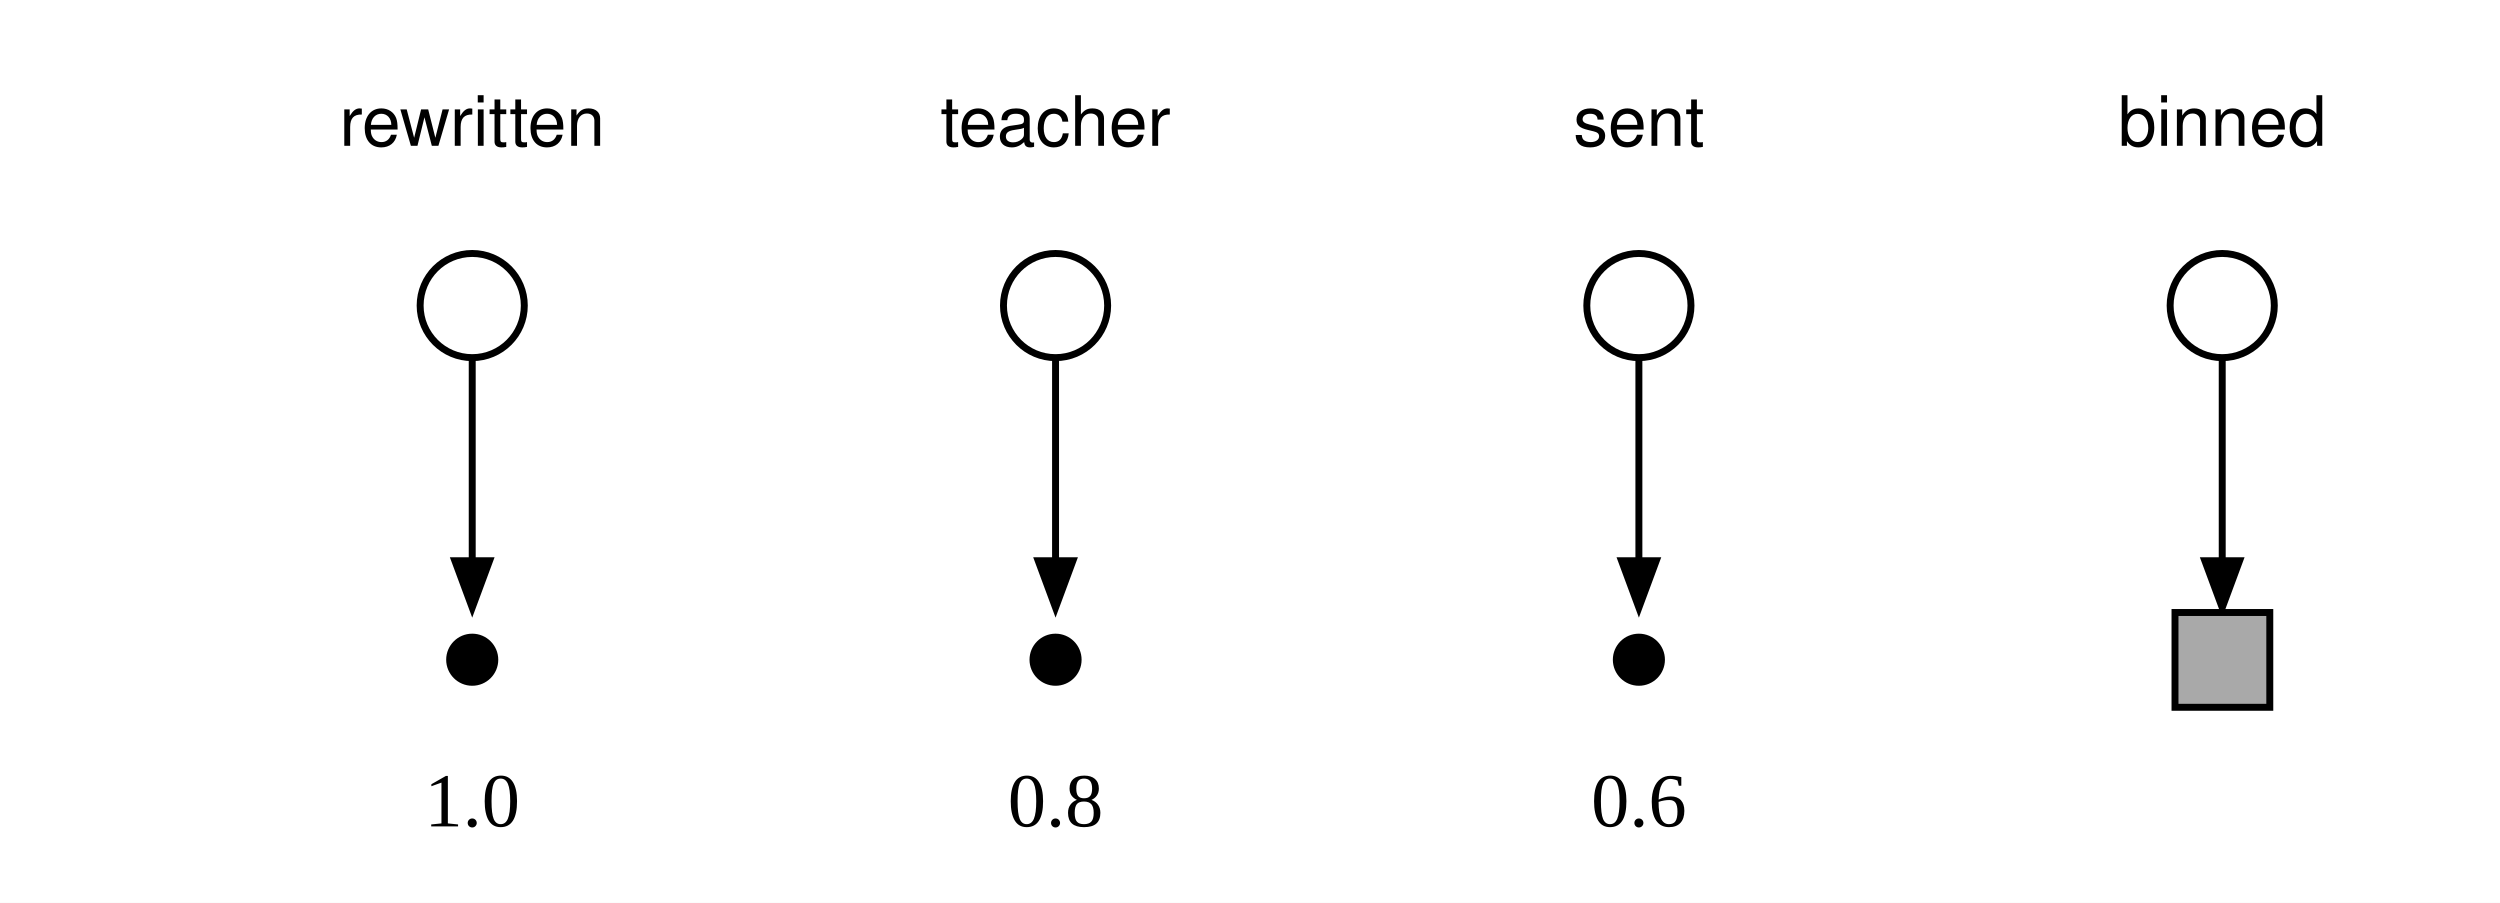
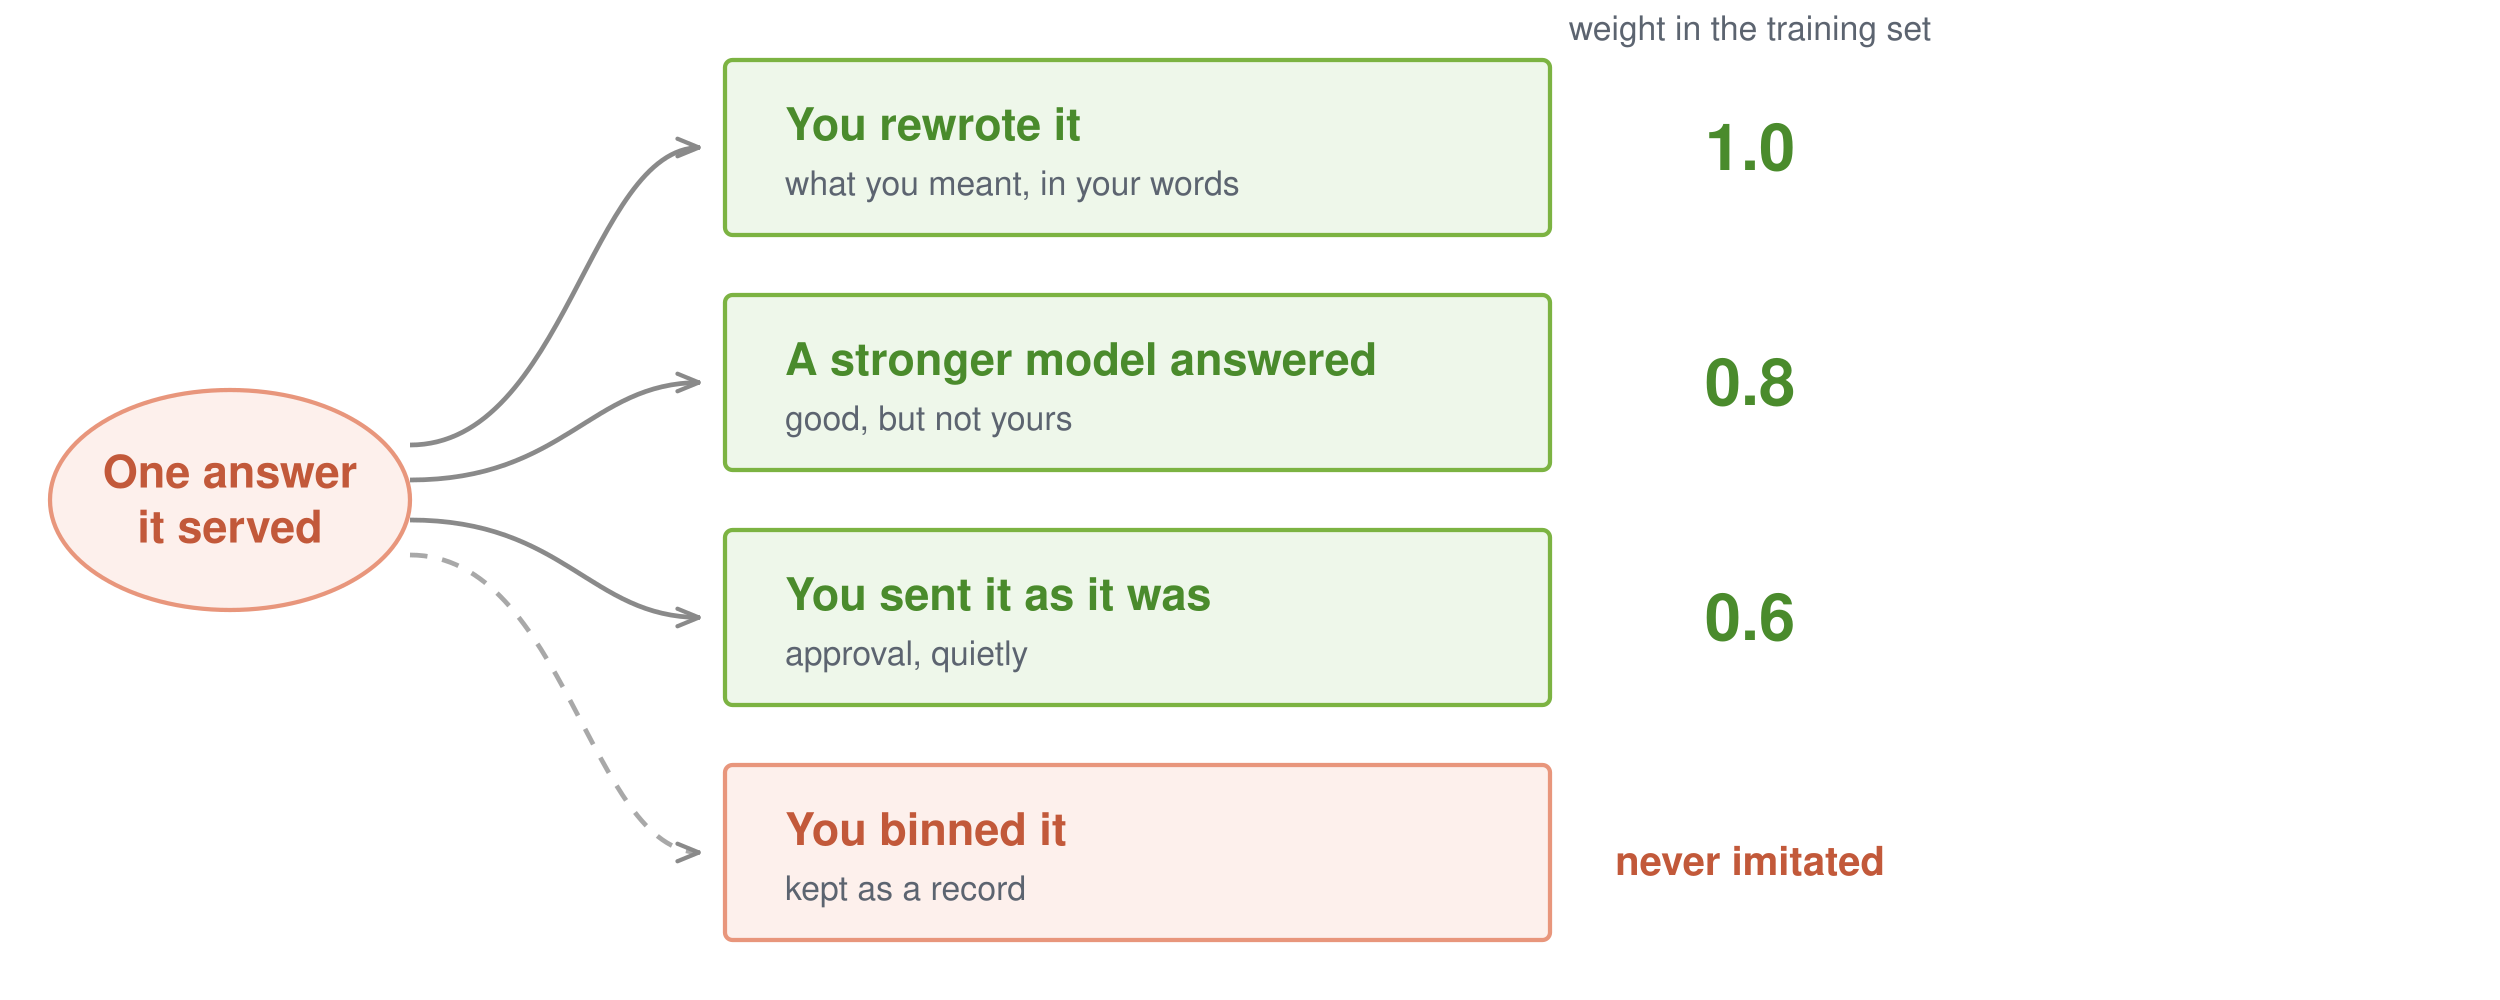
- <svg xmlns="http://www.w3.org/2000/svg" viewBox="0 0 720 260" shape-rendering="geometricPrecision" font-family="Helvetica, Arial, sans-serif" stroke-linejoin="miter" stroke-linecap="butt">
+ <svg xmlns="http://www.w3.org/2000/svg" viewBox="0 0 1000 400" font-family="Avenir Next, Nunito, Poppins, Segoe UI, Helvetica, Arial, sans-serif">
+   <defs>
+     <marker id="a" markerWidth="13" markerHeight="13" refX="10" refY="4.5" orient="auto" markerUnits="userSpaceOnUse">
+       <path d="M1,1 L9.5,4.5 L1,8" fill="none" stroke="#8a8a8a" stroke-width="1.7" stroke-linecap="round" stroke-linejoin="round" />
+     </marker>
+   </defs>
  <style>
-     .n   { stroke:#000; stroke-width:2; fill:#fff }
-     .dot { fill:#000 }
-     .term{ fill:#a9a9a9; stroke:#000; stroke-width:2 }
-     .e   { stroke:#000; stroke-width:2; fill:none }
-     .hd  { font-size:20px; fill:#000 }
-     .num { font-family:Georgia,'Times New Roman',serif; font-size:22px; fill:#000 }
+     .g  { fill:#eef7ea; stroke:#7cb342; stroke-width:1.7 }
+     .c  { fill:#fdf0ec; stroke:#e8967c; stroke-width:1.7 }
+     .tg { fill:#4a8b2c; font-size:18px; font-weight:700 }
+     .tc { fill:#c2593a; font-size:18px; font-weight:700 }
+     .w  { fill:#4a8b2c; font-size:26px; font-weight:800 }
+     .wc { fill:#c2593a; font-size:16px; font-weight:700 }
+     .s  { fill:#5c6470; font-size:13.5px }
+     .ln { fill:none; stroke:#8a8a8a; stroke-width:1.9 }
+     .dn { fill:none; stroke:#a8a8a8; stroke-width:1.9; stroke-dasharray:7 6 }
  </style>
-   <rect width="720" height="260" fill="#fff" />
-   <g class="hd" text-anchor="middle">
-     <text x="136" y="42">rewritten</text>
-     <text x="304" y="42">teacher</text>
-     <text x="472" y="42">sent</text>
-     <text x="640" y="42">binned</text>
-   </g>
-   <g class="n">
-     <circle cx="136" cy="88" r="15" />
-     <circle cx="304" cy="88" r="15" />
-     <circle cx="472" cy="88" r="15" />
-     <circle cx="640" cy="88" r="15" />
-   </g>
-   <g class="e">
-     <path d="M136 103 V166" />
-     <path d="M304 103 V166" />
-     <path d="M472 103 V166" />
-     <path d="M640 103 V166" />
-   </g>
-   <g fill="#000" stroke="#000" stroke-width="2">
-     <path d="M136 175 l-5 -13.5 h10 Z" />
-     <path d="M304 175 l-5 -13.5 h10 Z" />
-     <path d="M472 175 l-5 -13.5 h10 Z" />
-     <path d="M640 175 l-5 -13.5 h10 Z" />
-   </g>
-   <circle cx="136" cy="190" r="7.5" class="dot" />
-   <circle cx="304" cy="190" r="7.5" class="dot" />
-   <circle cx="472" cy="190" r="7.5" class="dot" />
-   <rect x="626.4" y="176.4" width="27.3" height="27.3" class="term" />
-   <g class="num" text-anchor="middle">
-     <text x="136" y="238">1.0</text>
-     <text x="304" y="238">0.8</text>
-     <text x="472" y="238">0.6</text>
-   </g>
+   <rect width="1000" height="400" fill="#fff" />
+   <ellipse cx="92" cy="200" rx="72" ry="44" class="c" />
+   <text x="92" y="195" text-anchor="middle" class="tc">One answer</text>
+   <text x="92" y="217" text-anchor="middle" class="tc">it served</text>
+   <rect x="290" y="24" width="330" height="70" rx="3" class="g" />
+   <text x="314" y="56" class="tg">You rewrote it</text>
+   <text x="314" y="78" class="s">what you meant, in your words</text>
+   <text x="700" y="68" text-anchor="middle" class="w">1.0</text>
+   <rect x="290" y="118" width="330" height="70" rx="3" class="g" />
+   <text x="314" y="150" class="tg">A stronger model answered</text>
+   <text x="314" y="172" class="s">good, but not yours</text>
+   <text x="700" y="162" text-anchor="middle" class="w">0.8</text>
+   <rect x="290" y="212" width="330" height="70" rx="3" class="g" />
+   <text x="314" y="244" class="tg">You sent it as it was</text>
+   <text x="314" y="266" class="s">approval, quietly</text>
+   <text x="700" y="256" text-anchor="middle" class="w">0.6</text>
+   <rect x="290" y="306" width="330" height="70" rx="3" class="c" />
+   <text x="314" y="338" class="tc">You binned it</text>
+   <text x="314" y="360" class="s">kept as a record</text>
+   <text x="700" y="350" text-anchor="middle" class="wc">never imitated</text>
+   <path d="M164 178 C226 178, 236 59, 280 59" class="ln" marker-end="url(#a)" />
+   <path d="M164 192 C226 192, 236 153, 280 153" class="ln" marker-end="url(#a)" />
+   <path d="M164 208 C226 208, 236 247, 280 247" class="ln" marker-end="url(#a)" />
+   <path d="M164 222 C226 222, 236 341, 280 341" class="dn" marker-end="url(#a)" />
+   <text x="700" y="16" text-anchor="middle" class="s">weight in the training set</text>
</svg>
